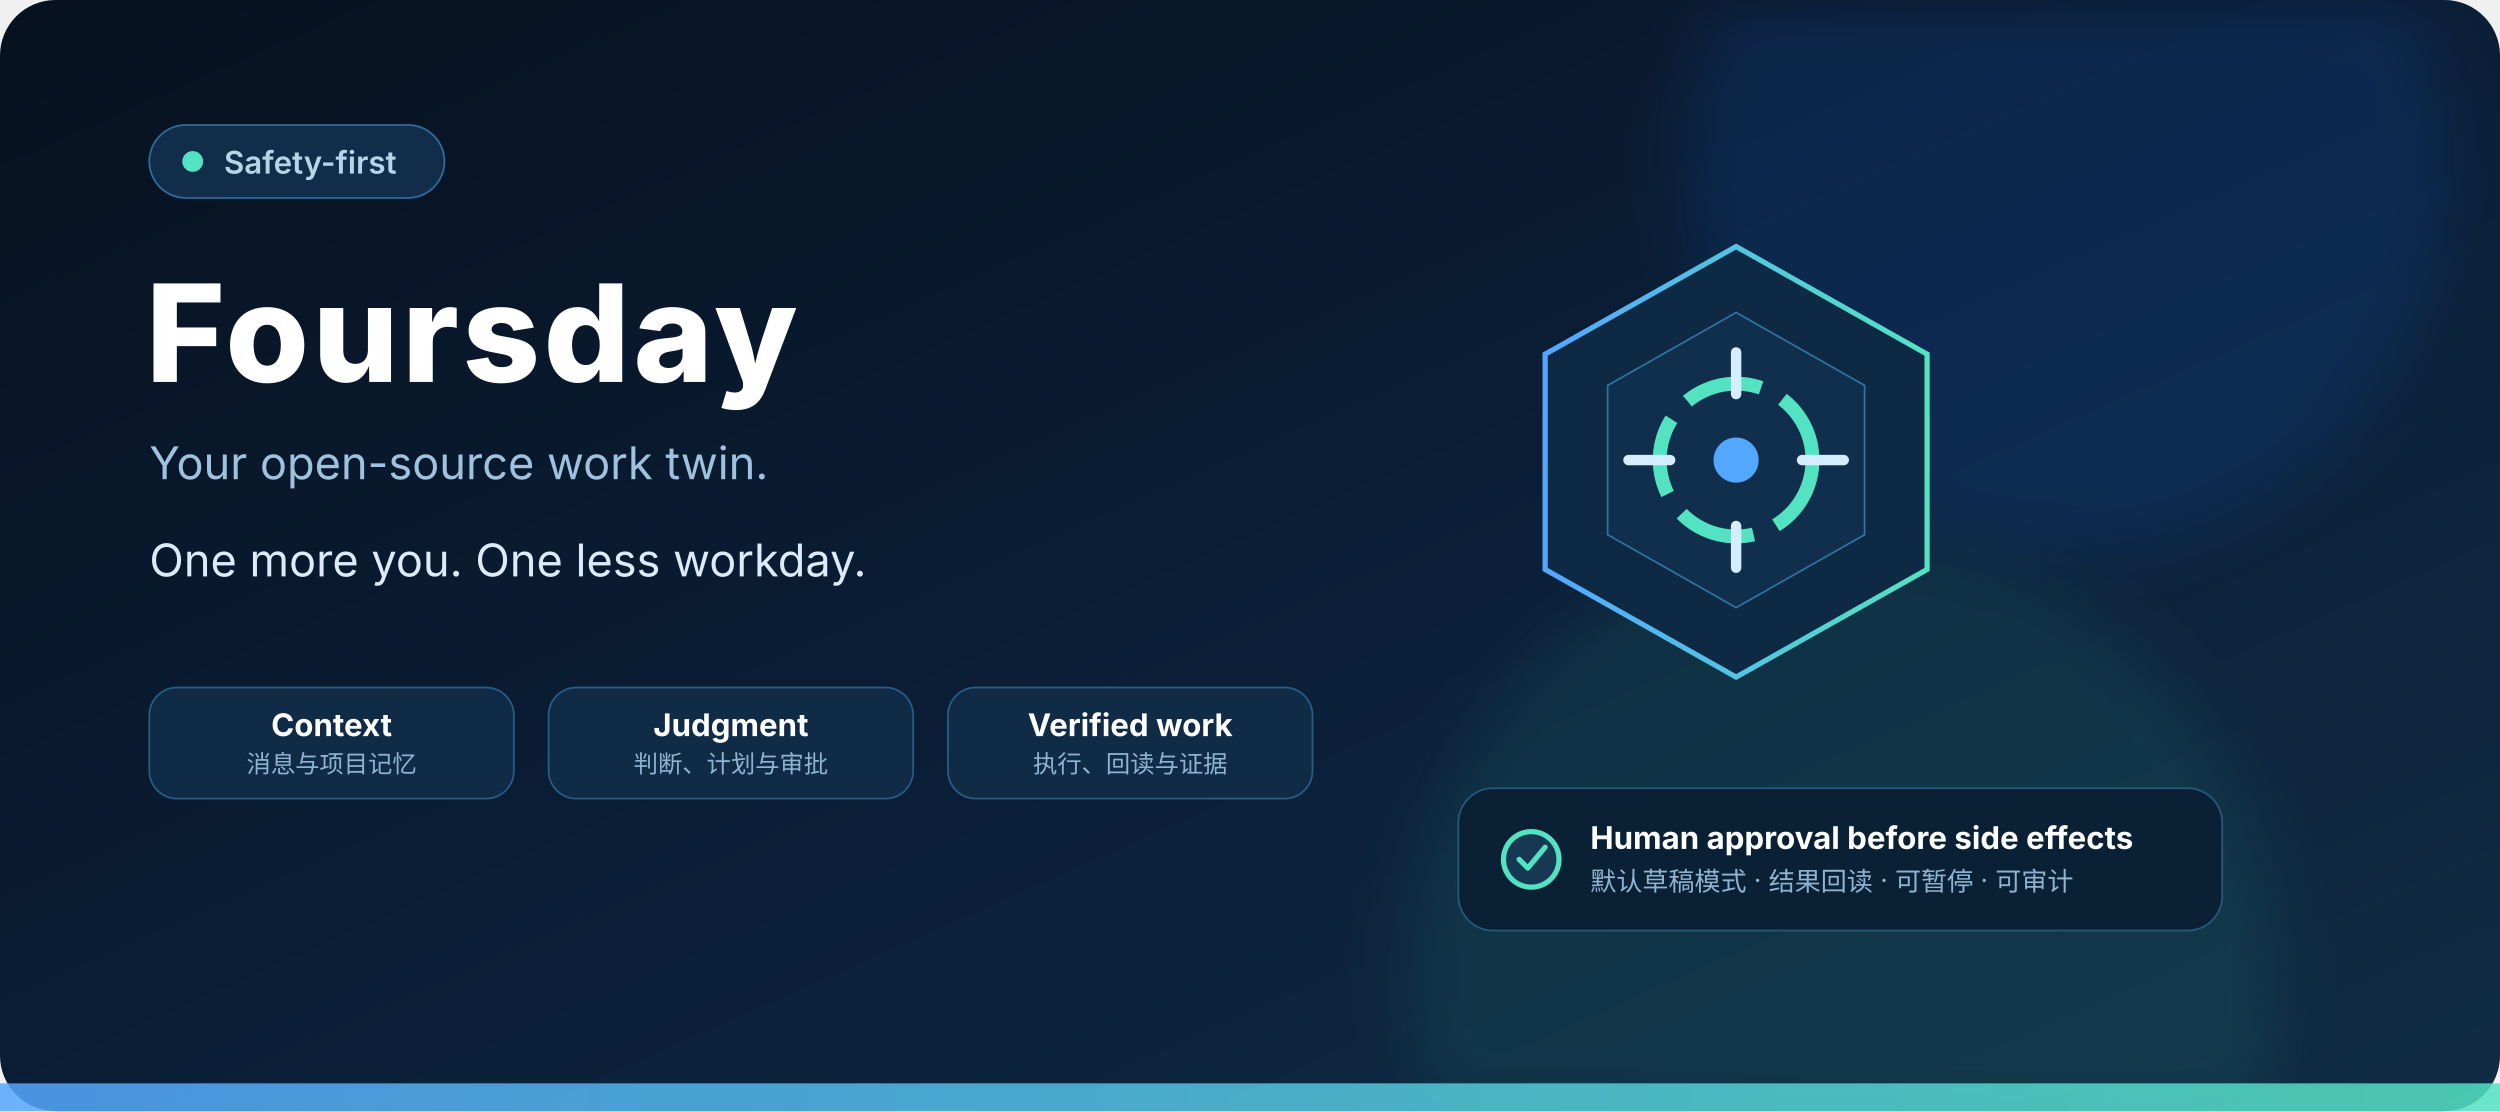
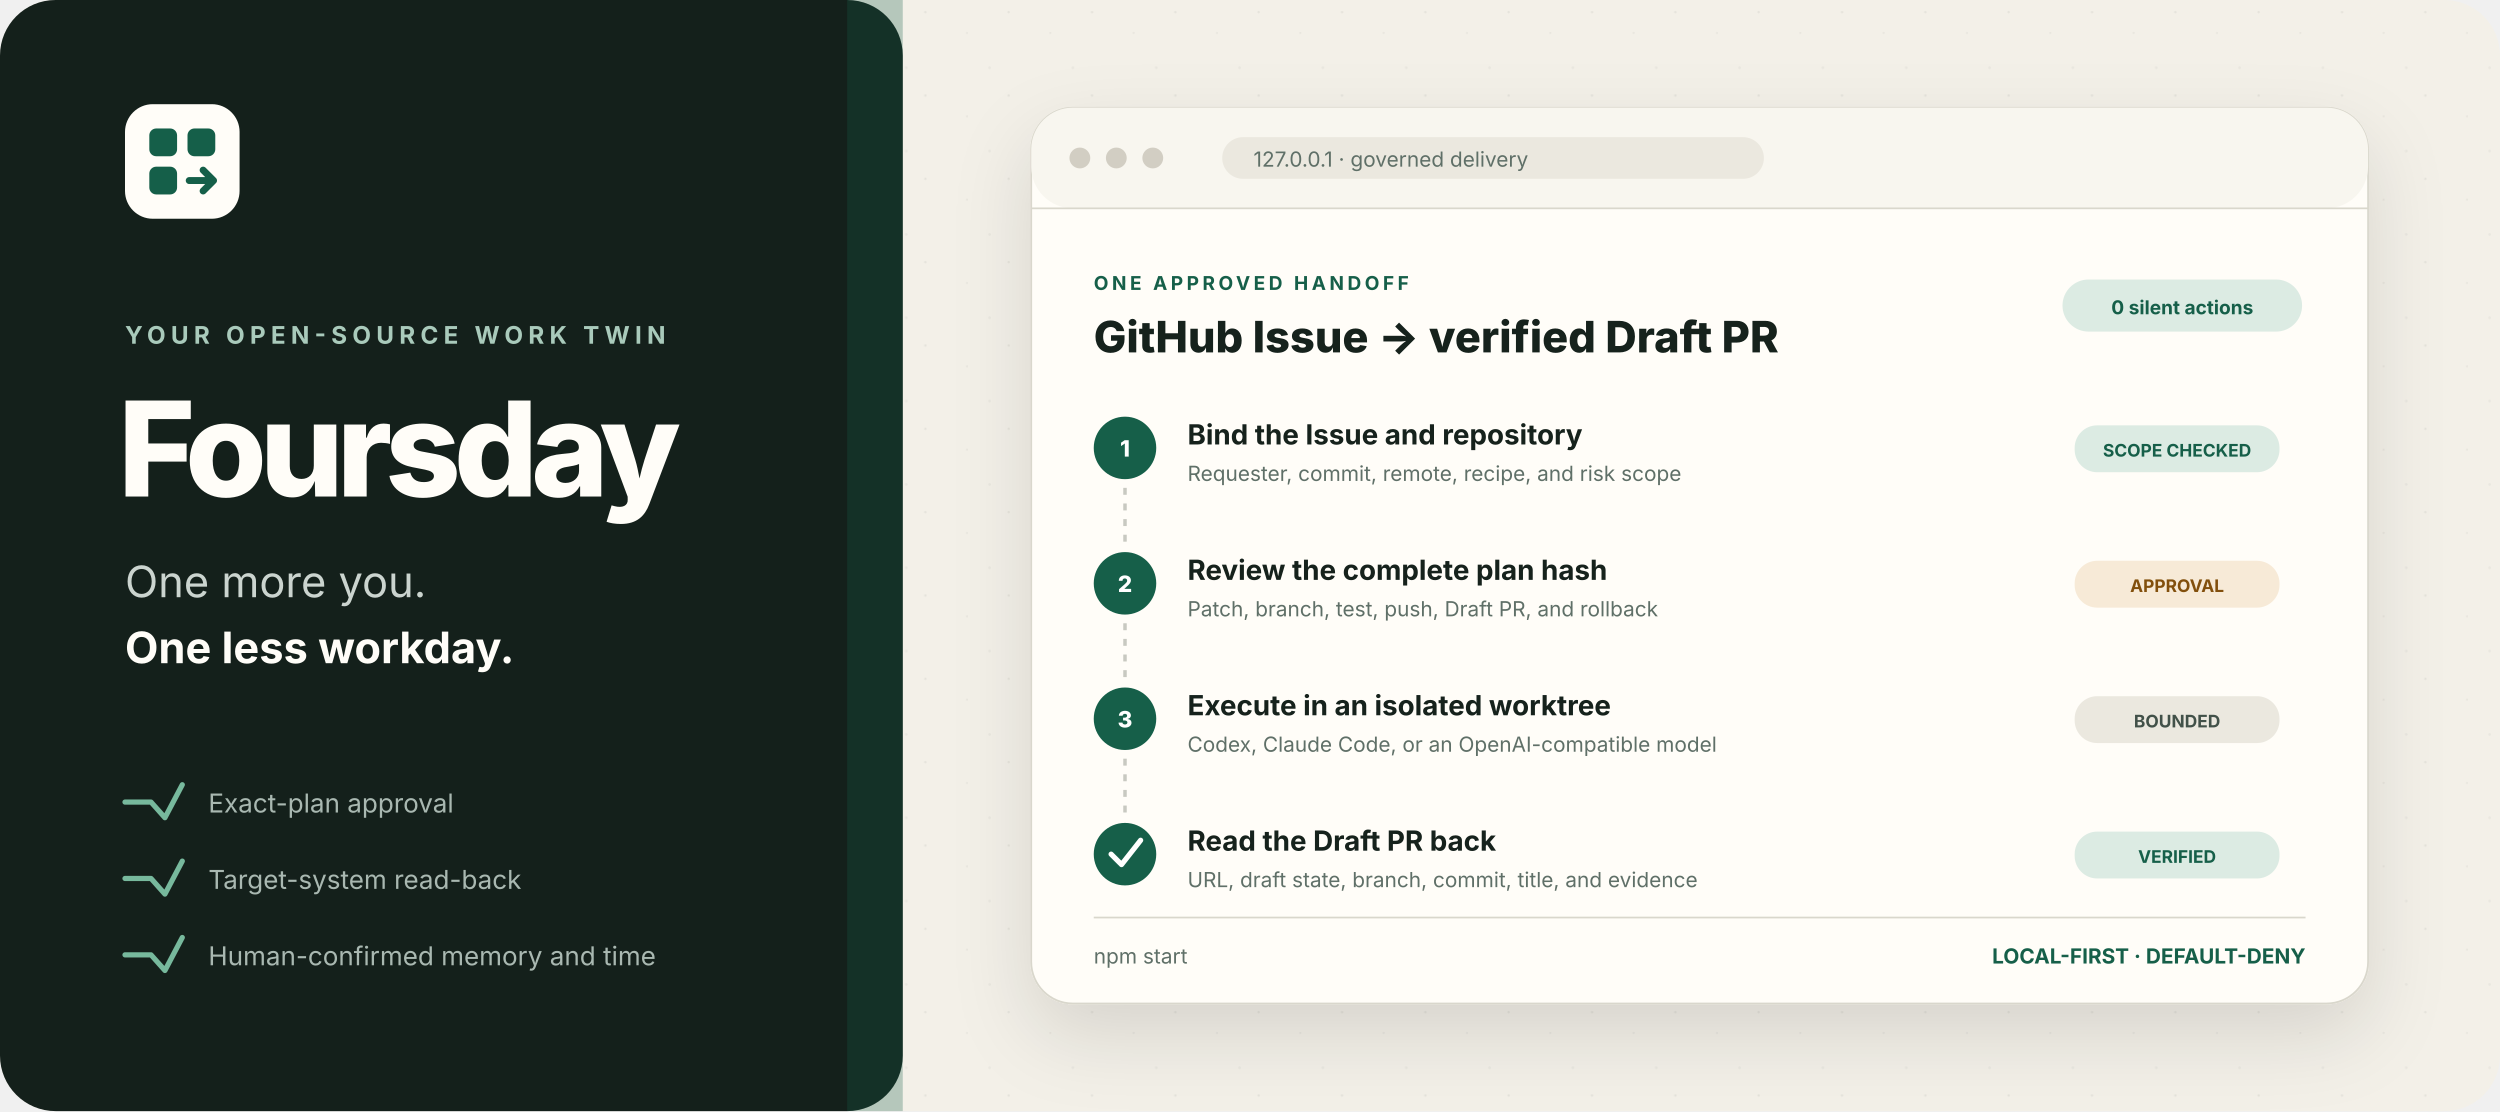
<svg xmlns="http://www.w3.org/2000/svg" width="1440" height="640" viewBox="0 0 1440 640" role="img" aria-labelledby="title desc">
  <defs>
-     <linearGradient id="bg" x1="0" y1="0" x2="1" y2="1">
-       <stop offset="0" stop-color="#07111f" />
-       <stop offset="0.55" stop-color="#0b1f38" />
-       <stop offset="1" stop-color="#102c44" />
-     </linearGradient>
-     <linearGradient id="accent" x1="0" y1="0" x2="1" y2="0">
-       <stop offset="0" stop-color="#53a7ff" />
-       <stop offset="1" stop-color="#53e3c2" />
-     </linearGradient>
-     <filter id="glow" x="-40%" y="-40%" width="180%" height="180%">
-       <feGaussianBlur stdDeviation="18" />
+     <filter id="shadow" x="-20%" y="-20%" width="140%" height="160%">
+       <feDropShadow dx="0" dy="18" stdDeviation="22" flood-color="#14201b" flood-opacity="0.12" />
    </filter>
+     <pattern id="grain" width="48" height="48" patternUnits="userSpaceOnUse">
+       <circle cx="5" cy="7" r="0.7" fill="#14201b" opacity="0.06" />
+       <circle cx="29" cy="19" r="0.6" fill="#14201b" opacity="0.05" />
+       <circle cx="42" cy="39" r="0.8" fill="#14201b" opacity="0.04" />
+     </pattern>
  </defs>
-   <rect width="1440" height="640" rx="32" fill="url(#bg)" />
-   <circle cx="1190" cy="96" r="220" fill="#1f7aff" opacity="0.12" filter="url(#glow)" />
-   <circle cx="1060" cy="560" r="250" fill="#37d7b5" opacity="0.09" filter="url(#glow)" />
-   <g font-family="-apple-system,BlinkMacSystemFont,'Segoe UI','PingFang SC','Microsoft YaHei',sans-serif">
-     <rect x="86" y="72" width="170" height="42" rx="21" fill="#122d49" stroke="#2e6d9c" />
-     <circle cx="111" cy="93" r="6" fill="#53e3c2" />
-     <text x="129" y="100" fill="#b8d4ea" font-size="18" font-weight="600">Safety-first</text>
-     <text x="84" y="220" fill="#ffffff" font-size="78" font-weight="760" letter-spacing="2">Foursday</text>
-     <text x="86" y="276" fill="#9fc2df" font-size="26">Your open-source work twin.</text>
-     <text x="86" y="332" fill="#dcebf7" font-size="26">One more you. One less workday.</text>
-     <g transform="translate(86 396)">
-       <rect width="210" height="64" rx="16" fill="#102b46" stroke="#275d86" />
-       <text x="105" y="28" text-anchor="middle" fill="#ffffff" font-size="18" font-weight="700">Context</text>
-       <text x="105" y="49" text-anchor="middle" fill="#8fb4d2" font-size="14">消息与项目记忆</text>
+   <rect width="1440" height="640" rx="32" fill="#f3f0e8" />
+   <rect width="1440" height="640" rx="32" fill="url(#grain)" />
+   <rect x="0" y="0" width="520" height="640" rx="32" fill="#14201b" />
+   <path d="M488 0h32v640h-32z" fill="#155f49" opacity="0.28" />
+   <g transform="translate(72 60)">
+     <rect width="66" height="66" rx="16" fill="#fffdf8" />
+     <rect x="14" y="14" width="16" height="16" rx="4" fill="#155f49" />
+     <rect x="36" y="14" width="16" height="16" rx="4" fill="#155f49" />
+     <rect x="14" y="36" width="16" height="16" rx="4" fill="#155f49" />
+     <path d="M37 44h14m-6-6 6 6-6 6" fill="none" stroke="#155f49" stroke-width="4" stroke-linecap="round" stroke-linejoin="round" />
+   </g>
+   <g font-family="Inter,-apple-system,BlinkMacSystemFont,'Segoe UI',sans-serif">
+     <text x="72" y="198" fill="#a9cabb" font-size="14" font-weight="700" letter-spacing="3">YOUR OPEN-SOURCE WORK TWIN</text>
+     <text x="68" y="286" fill="#fffdf8" font-size="76" font-weight="780" letter-spacing="-4">Foursday</text>
+     <text x="72" y="344" fill="#cbd4cf" font-size="25">One more you.</text>
+     <text x="72" y="382" fill="#fffdf8" font-size="25" font-weight="700">One less workday.</text>
+     <g transform="translate(72 452)">
+       <path d="M0 10h15l8 9 10-19" fill="none" stroke="#77b99d" stroke-width="3" stroke-linecap="round" stroke-linejoin="round" />
+       <text x="48" y="16" fill="#a9b8b1" font-size="15">Exact-plan approval</text>
+       <path d="M0 54h15l8 9 10-19" fill="none" stroke="#77b99d" stroke-width="3" stroke-linecap="round" stroke-linejoin="round" />
+       <text x="48" y="60" fill="#a9b8b1" font-size="15">Target-system read-back</text>
+       <path d="M0 98h15l8 9 10-19" fill="none" stroke="#77b99d" stroke-width="3" stroke-linecap="round" stroke-linejoin="round" />
+       <text x="48" y="104" fill="#a9b8b1" font-size="15">Human-confirmed memory and time</text>
    </g>
-     <g transform="translate(316 396)">
-       <rect width="210" height="64" rx="16" fill="#102b46" stroke="#275d86" />
-       <text x="105" y="28" text-anchor="middle" fill="#ffffff" font-size="18" font-weight="700">Judgment</text>
-       <text x="105" y="49" text-anchor="middle" fill="#8fb4d2" font-size="14">判断、计划与审批</text>
-     </g>
-     <g transform="translate(546 396)">
-       <rect width="210" height="64" rx="16" fill="#102b46" stroke="#275d86" />
-       <text x="105" y="28" text-anchor="middle" fill="#ffffff" font-size="18" font-weight="700">Verified work</text>
-       <text x="105" y="49" text-anchor="middle" fill="#8fb4d2" font-size="14">执行、回读与证据</text>
-     </g>
-     <g transform="translate(890 142)">
-       <path d="M110 0L220 62v124l-110 62L0 186V62z" fill="#0e2943" stroke="url(#accent)" stroke-width="3" />
-       <path d="M110 38l74 42v86l-74 42-74-42V80z" fill="#102f4d" stroke="#2f739e" />
-       <circle cx="110" cy="123" r="44" fill="none" stroke="#53e3c2" stroke-width="8" stroke-dasharray="45 14" />
-       <circle cx="110" cy="123" r="13" fill="#53a7ff" />
-       <path d="M110 61v24M110 161v24M48 123h24M148 123h24" stroke="#d4edff" stroke-width="6" stroke-linecap="round" />
-     </g>
-     <g transform="translate(840 454)">
-       <rect width="440" height="82" rx="20" fill="#0a2035" stroke="#235a7e" />
-       <circle cx="42" cy="41" r="16" fill="#163852" stroke="#53e3c2" stroke-width="3" />
-       <path d="M35 41l5 5 10-12" fill="none" stroke="#53e3c2" stroke-width="3" stroke-linecap="round" stroke-linejoin="round" />
-       <text x="76" y="35" fill="#ffffff" font-size="18" font-weight="700">Human approval before side effects</text>
-       <text x="76" y="59" fill="#8fb4d2" font-size="15">默认草稿模式 · 结果回读 · 可暂停 · 可审计</text>
+     <g transform="translate(594 62)" filter="url(#shadow)">
+       <rect width="770" height="516" rx="24" fill="#fffdf8" stroke="#d9d7cc" />
+       <rect width="770" height="58" rx="24" fill="#f8f6ef" />
+       <path d="M0 58h770" stroke="#d9d7cc" />
+       <circle cx="28" cy="29" r="6" fill="#d2cec3" />
+       <circle cx="49" cy="29" r="6" fill="#d2cec3" />
+       <circle cx="70" cy="29" r="6" fill="#d2cec3" />
+       <rect x="110" y="17" width="312" height="24" rx="12" fill="#ebe8df" />
+       <text x="128" y="34" fill="#5f6f67" font-size="12">127.0.0.1 · governed delivery</text>
+       <text x="36" y="105" fill="#155f49" font-size="11" font-weight="750" letter-spacing="2">ONE APPROVED HANDOFF</text>
+       <text x="36" y="141" fill="#14201b" font-size="25" font-weight="760">GitHub Issue → verified Draft PR</text>
+       <rect x="594" y="99" width="138" height="30" rx="15" fill="#dcebe3" />
+       <text x="663" y="119" text-anchor="middle" fill="#155f49" font-size="11" font-weight="750">0 silent actions</text>
+       <g transform="translate(36 176)">
+         <g>
+           <circle cx="18" cy="20" r="18" fill="#155f49" />
+           <text x="18" y="25" text-anchor="middle" fill="#ffffff" font-size="13" font-weight="800">1</text>
+           <text x="54" y="18" fill="#14201b" font-size="16" font-weight="720">Bind the Issue and repository</text>
+           <text x="54" y="39" fill="#5f6f67" font-size="12">Requester, commit, remote, recipe, and risk scope</text>
+           <rect x="565" y="7" width="118" height="27" rx="13" fill="#dcebe3" />
+           <text x="624" y="25" text-anchor="middle" fill="#155f49" font-size="10" font-weight="750">SCOPE CHECKED</text>
+         </g>
+         <path d="M18 43v34" stroke="#c8c9c1" stroke-width="2" stroke-dasharray="4 5" />
+         <g transform="translate(0 78)">
+           <circle cx="18" cy="20" r="18" fill="#155f49" />
+           <text x="18" y="25" text-anchor="middle" fill="#ffffff" font-size="13" font-weight="800">2</text>
+           <text x="54" y="18" fill="#14201b" font-size="16" font-weight="720">Review the complete plan hash</text>
+           <text x="54" y="39" fill="#5f6f67" font-size="12">Patch, branch, test, push, Draft PR, and rollback</text>
+           <rect x="565" y="7" width="118" height="27" rx="13" fill="#f7ead7" />
+           <text x="624" y="25" text-anchor="middle" fill="#82500b" font-size="10" font-weight="750">APPROVAL</text>
+         </g>
+         <path d="M18 121v34" stroke="#c8c9c1" stroke-width="2" stroke-dasharray="4 5" />
+         <g transform="translate(0 156)">
+           <circle cx="18" cy="20" r="18" fill="#155f49" />
+           <text x="18" y="25" text-anchor="middle" fill="#ffffff" font-size="13" font-weight="800">3</text>
+           <text x="54" y="18" fill="#14201b" font-size="16" font-weight="720">Execute in an isolated worktree</text>
+           <text x="54" y="39" fill="#5f6f67" font-size="12">Codex, Claude Code, or an OpenAI-compatible model</text>
+           <rect x="565" y="7" width="118" height="27" rx="13" fill="#ebe8df" />
+           <text x="624" y="25" text-anchor="middle" fill="#425149" font-size="10" font-weight="750">BOUNDED</text>
+         </g>
+         <path d="M18 199v34" stroke="#c8c9c1" stroke-width="2" stroke-dasharray="4 5" />
+         <g transform="translate(0 234)">
+           <circle cx="18" cy="20" r="18" fill="#155f49" />
+           <path d="M10 20l6 6 11-14" fill="none" stroke="#fff" stroke-width="3" stroke-linecap="round" stroke-linejoin="round" />
+           <text x="54" y="18" fill="#14201b" font-size="16" font-weight="720">Read the Draft PR back</text>
+           <text x="54" y="39" fill="#5f6f67" font-size="12">URL, draft state, branch, commit, title, and evidence</text>
+           <rect x="565" y="7" width="118" height="27" rx="13" fill="#dcebe3" />
+           <text x="624" y="25" text-anchor="middle" fill="#155f49" font-size="10" font-weight="750">VERIFIED</text>
+         </g>
+       </g>
+       <rect x="36" y="466" width="698" height="1" fill="#d9d7cc" />
+       <text x="36" y="493" fill="#5f6f67" font-size="12">npm start</text>
+       <text x="734" y="493" text-anchor="end" fill="#155f49" font-size="12" font-weight="750">LOCAL-FIRST · DEFAULT-DENY</text>
    </g>
  </g>
-   <rect x="0" y="624" width="1440" height="16" fill="url(#accent)" opacity="0.85" />
</svg>
